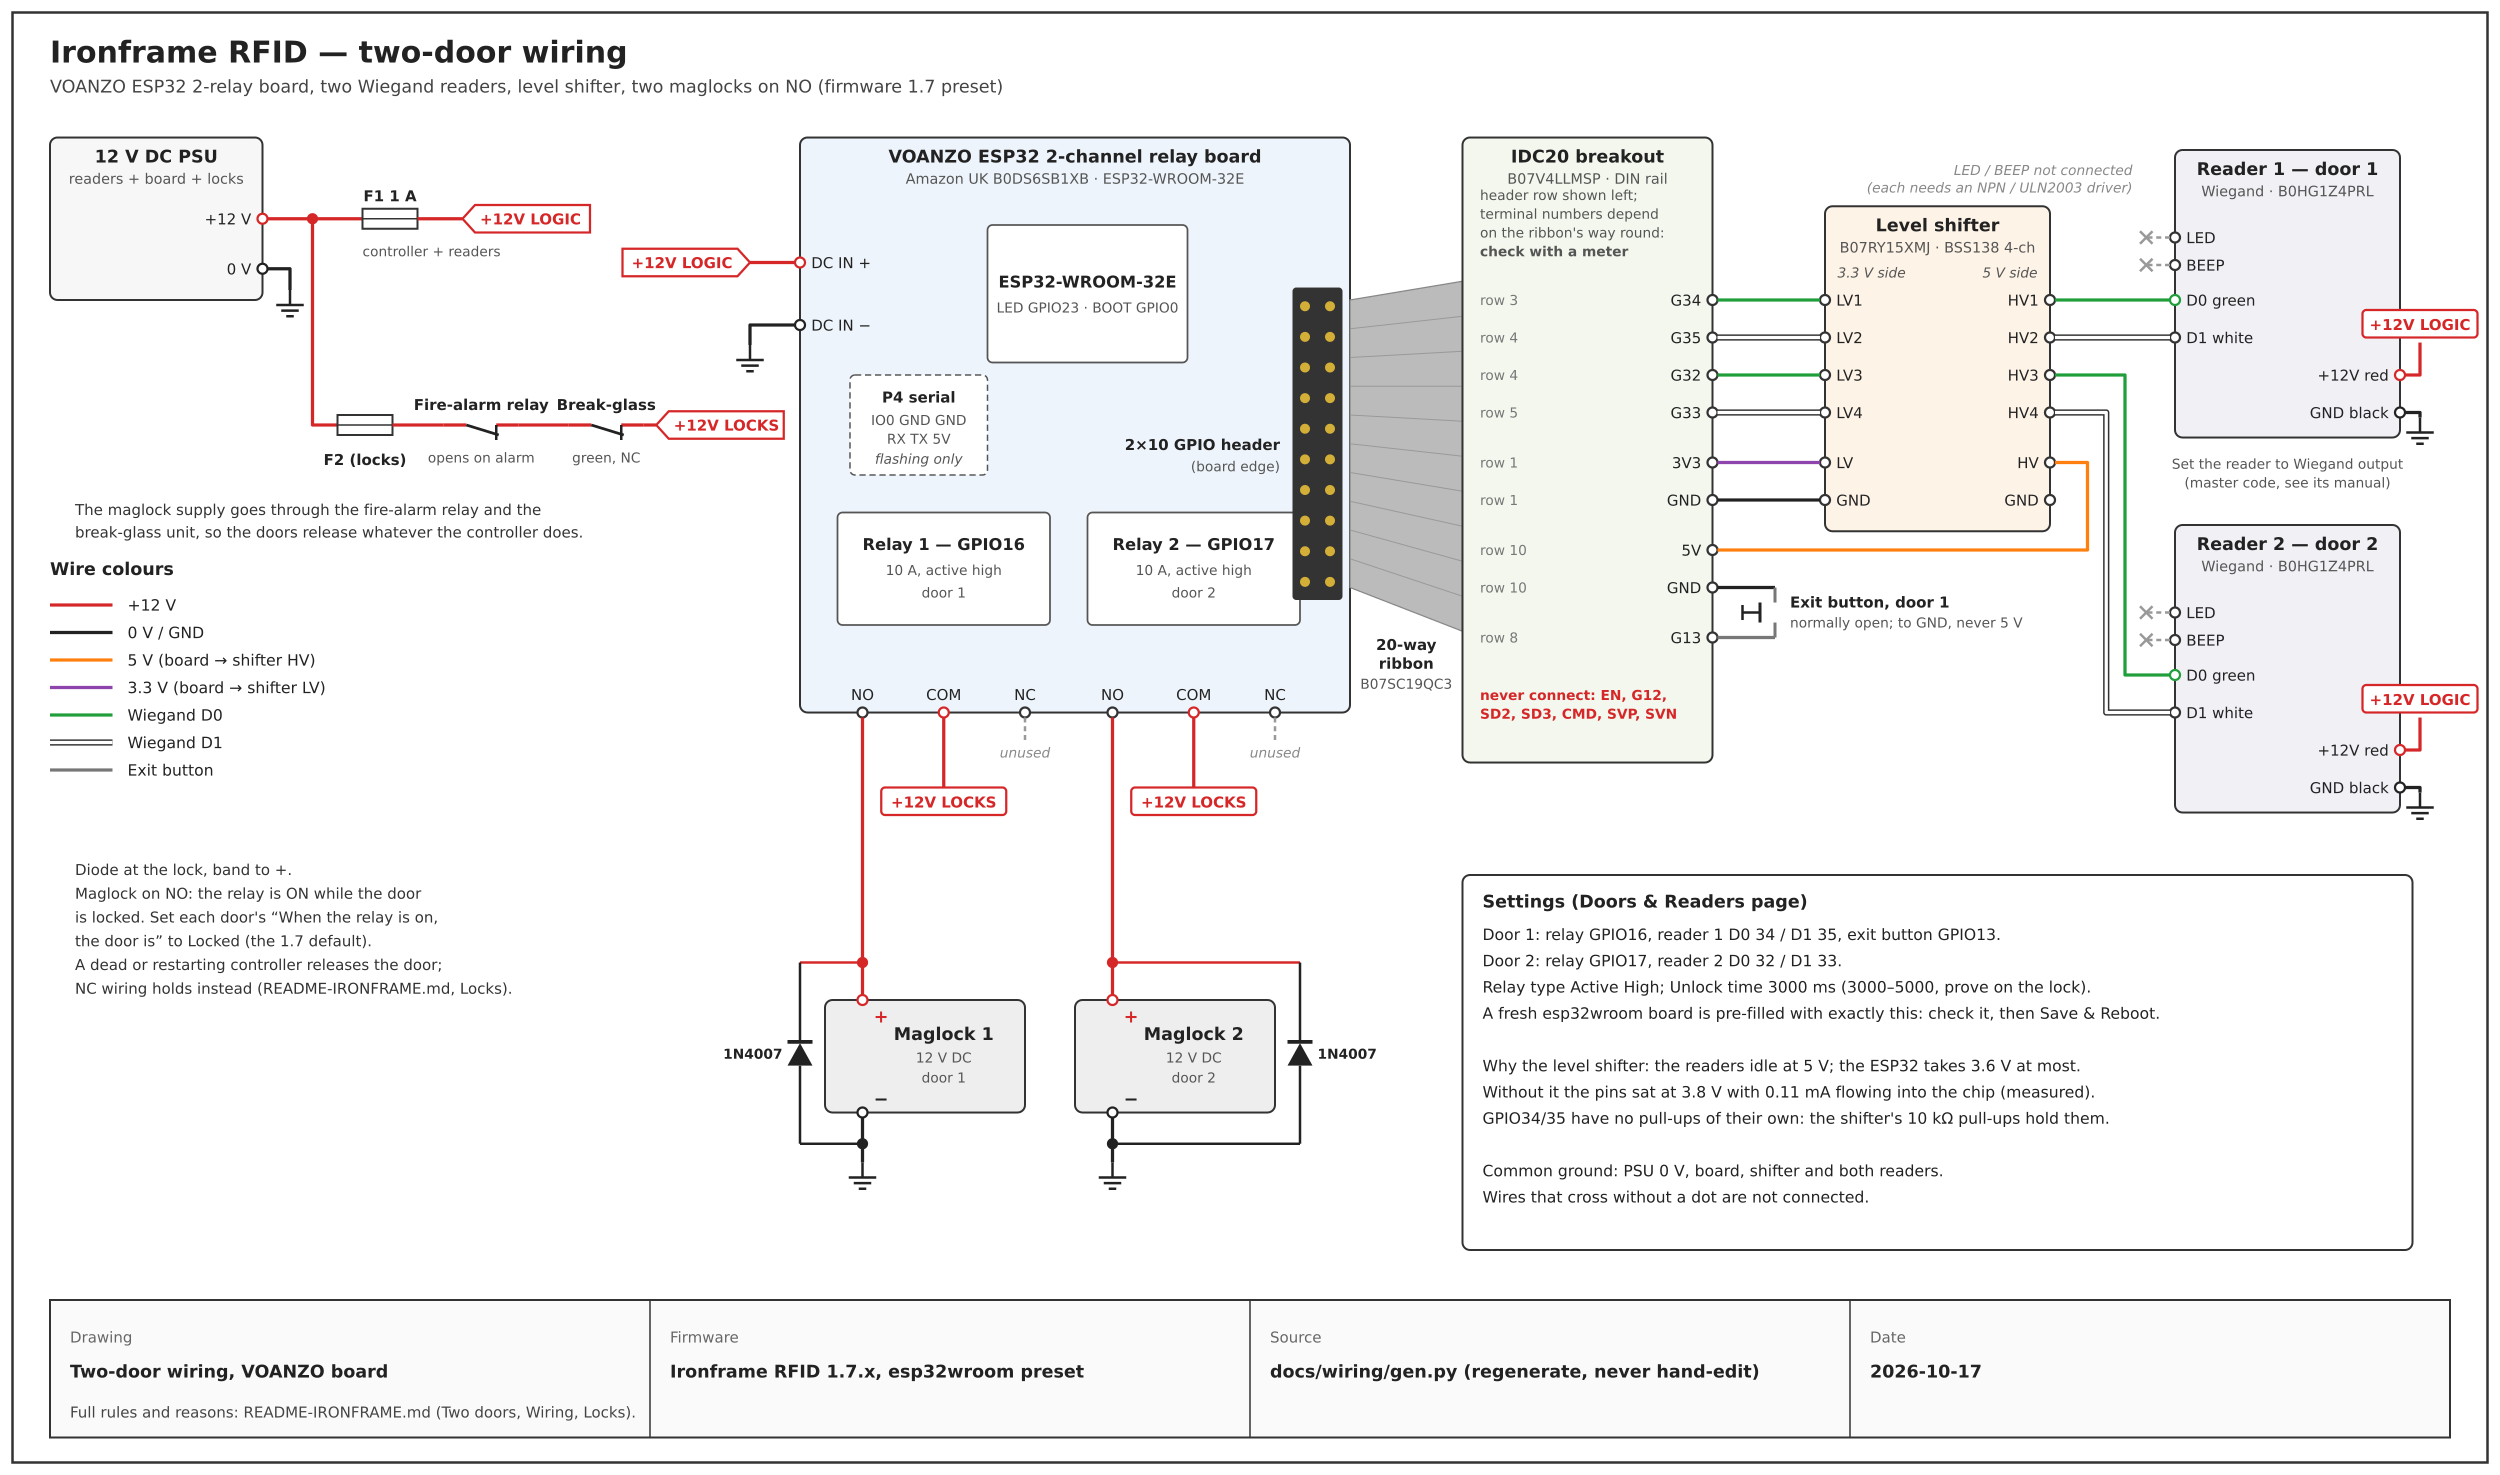
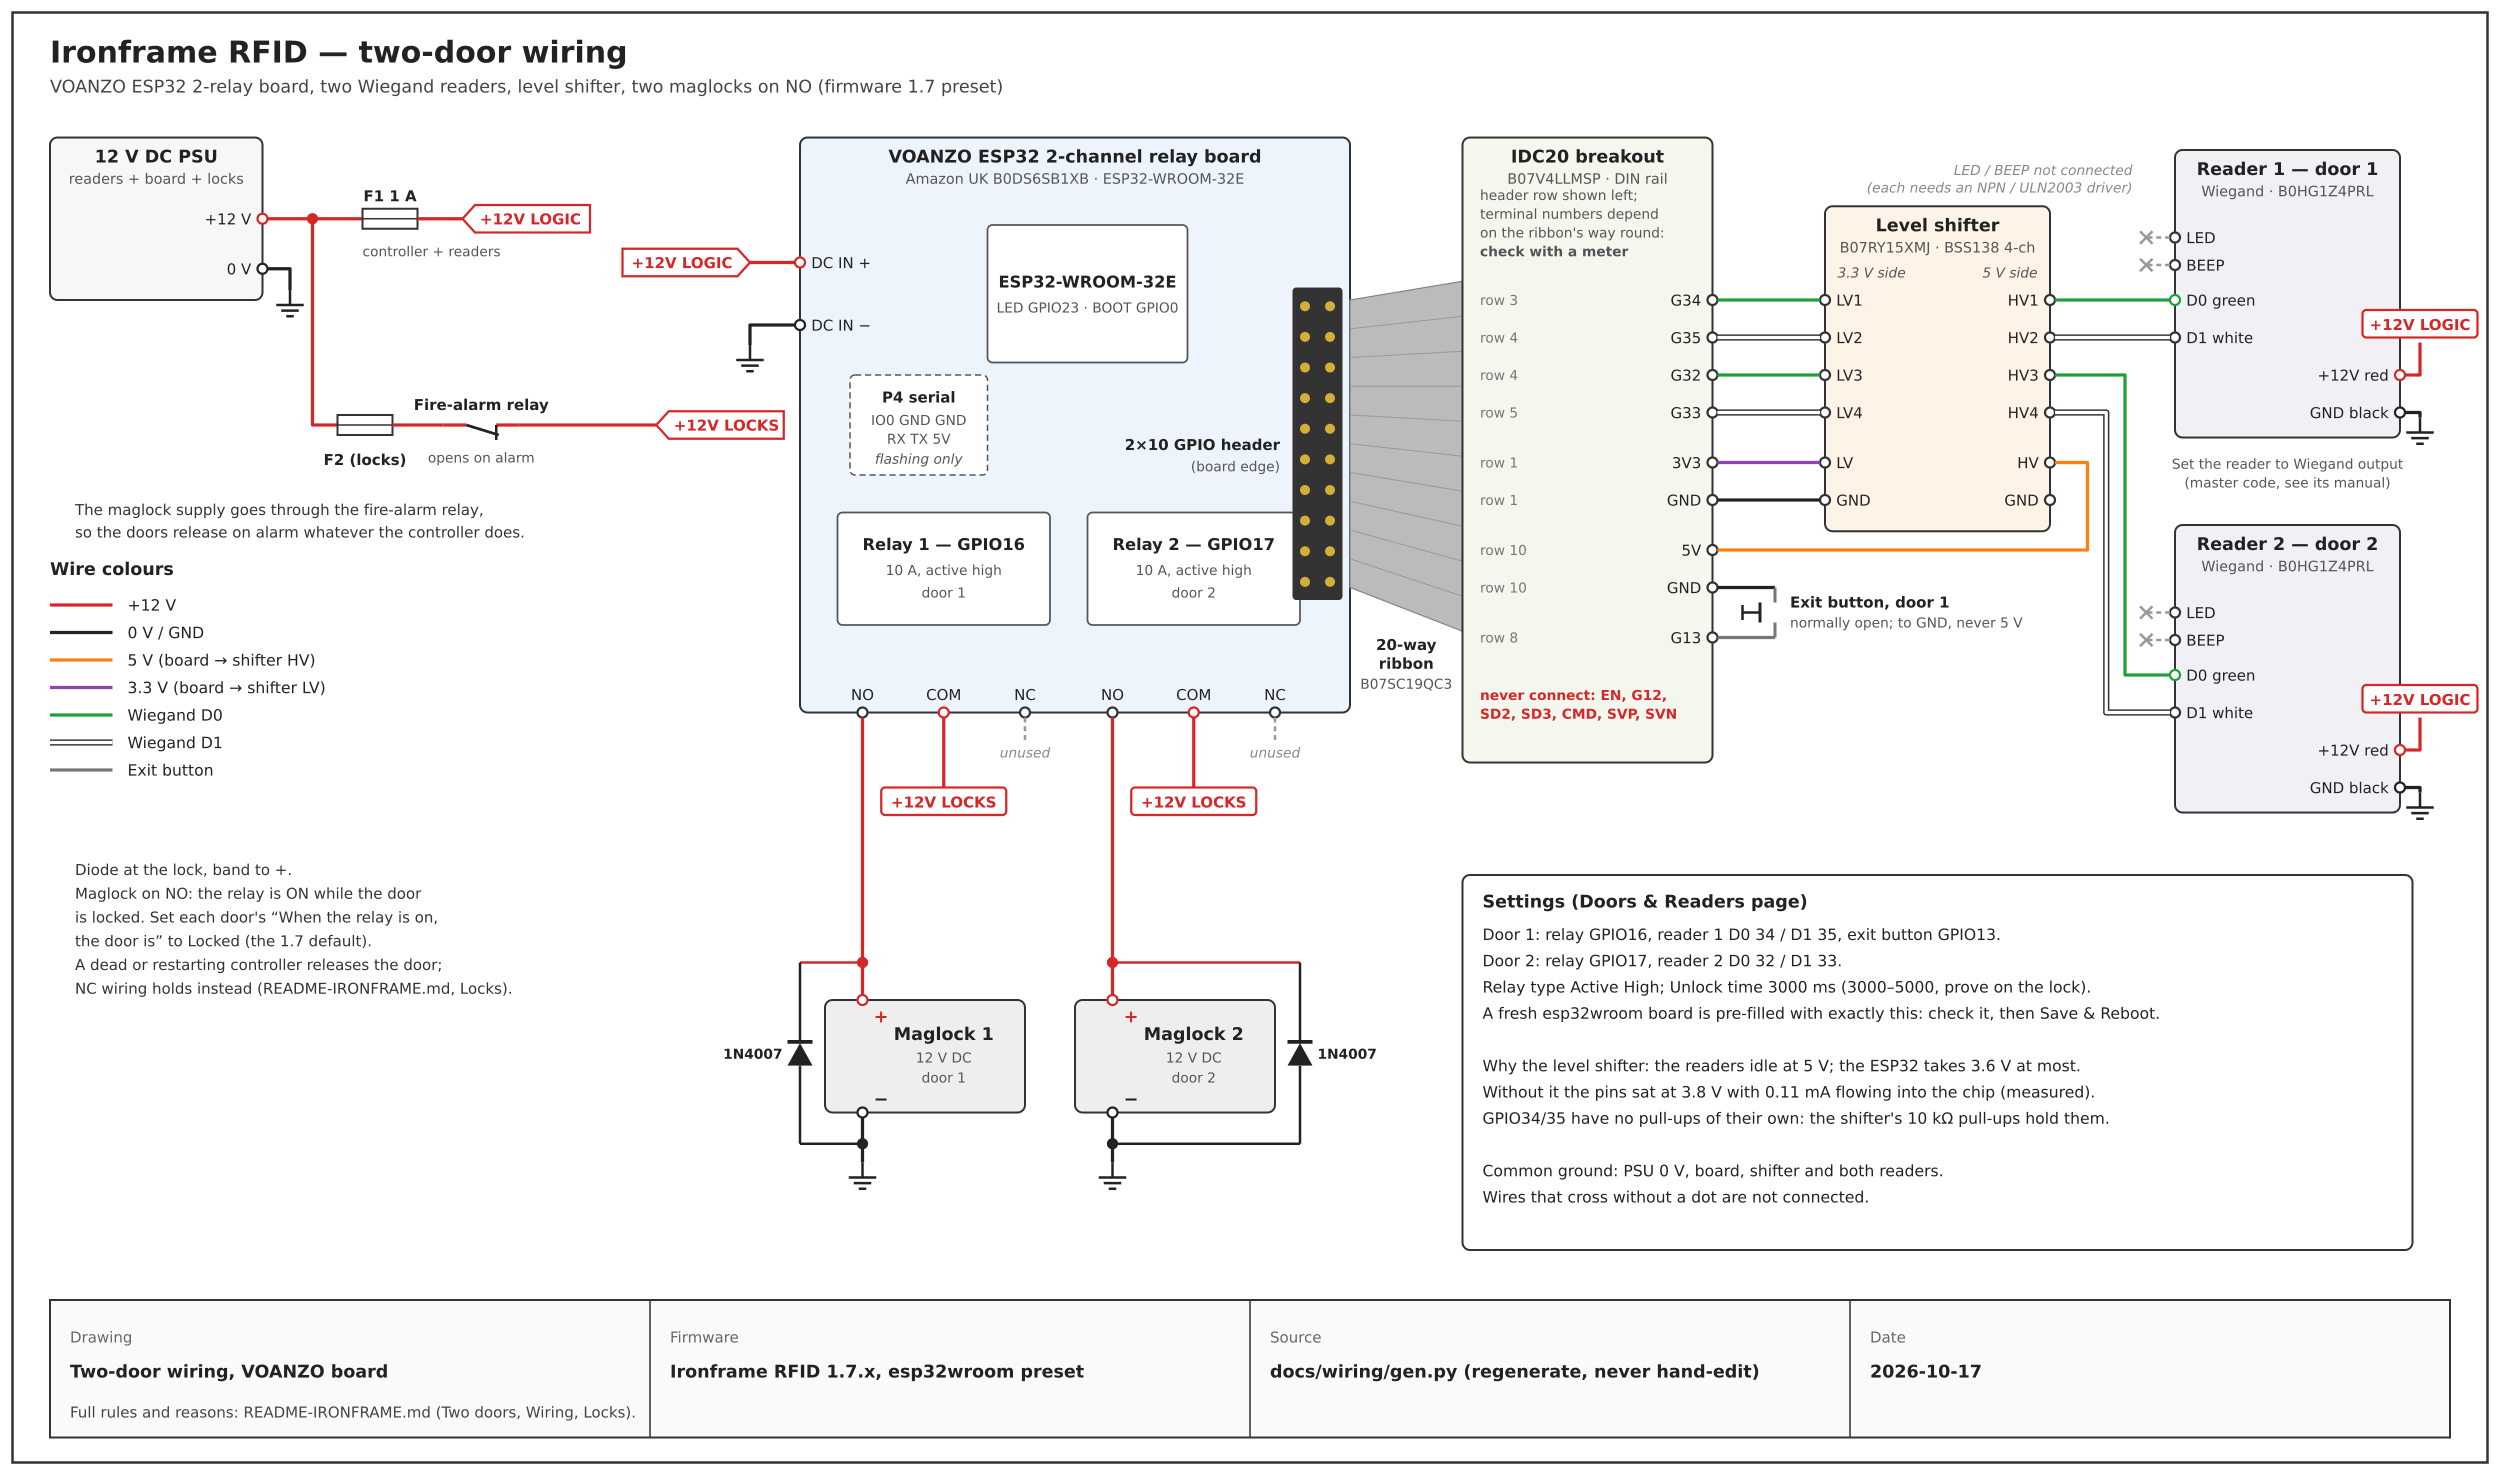
<svg xmlns="http://www.w3.org/2000/svg" width="2000" height="1180" viewBox="0 0 2000 1180" font-family="DejaVu Sans, Helvetica, Arial, sans-serif">
  <rect width="2000" height="1180" fill="#fff" />
  <rect x="10" y="10" width="1980" height="1160" fill="none" stroke="#333" stroke-width="2" />
  <text x="40" y="50" font-size="24" text-anchor="start" font-weight="bold" fill="#222">Ironframe RFID — two-door wiring</text>
  <text x="40" y="74" font-size="14" text-anchor="start" font-weight="normal" fill="#444">VOANZO ESP32 2-relay board, two Wiegand readers, level shifter, two maglocks on NO (firmware 1.7 preset)</text>
  <rect x="40" y="110" width="170" height="130" rx="6" fill="#f7f7f7" stroke="#333" stroke-width="1.6" />
  <text x="125.0" y="130" font-size="14" text-anchor="middle" font-weight="bold" fill="#222">12 V DC PSU</text>
  <text x="125.0" y="147" font-size="11.5" text-anchor="middle" font-weight="normal" fill="#555">readers + board + locks</text>
  <circle cx="210" cy="175" r="4" fill="#fff" stroke="#d62728" stroke-width="1.8" />
  <text x="201" y="179.5" font-size="12" text-anchor="end" font-weight="normal" fill="#222">+12 V</text>
  <circle cx="210" cy="215" r="4" fill="#fff" stroke="#222" stroke-width="1.8" />
  <text x="201" y="219.5" font-size="12" text-anchor="end" font-weight="normal" fill="#222">0 V</text>
  <polyline points="214,175 250,175" fill="none" stroke="#d62728" stroke-width="2.6" stroke-linejoin="round" />
  <circle cx="250" cy="175" r="4.5" fill="#d62728" />
  <polyline points="250,175 290,175" fill="none" stroke="#d62728" stroke-width="2.6" stroke-linejoin="round" />
  <rect x="290" y="167" width="44" height="16" fill="#fff" stroke="#333" stroke-width="1.6" />
  <line x1="290" y1="175" x2="334" y2="175" stroke="#333" stroke-width="1.2" />
  <text x="312" y="161" font-size="12" text-anchor="middle" font-weight="bold" fill="#222">F1 1 A</text>
  <polyline points="334,175 370,175" fill="none" stroke="#d62728" stroke-width="2.6" stroke-linejoin="round" />
  <polygon points="370,175 380,164 472.0,164 472.0,186 380,186" fill="#fff" stroke="#d62728" stroke-width="1.8" />
  <text x="384" y="179.5" font-size="12" text-anchor="start" font-weight="bold" fill="#d62728">+12V LOGIC</text>
  <text x="290" y="205" font-size="11" text-anchor="start" font-weight="normal" fill="#555">controller + readers</text>
  <polyline points="214,215 232,215 232,232" fill="none" stroke="#222" stroke-width="2.6" stroke-linejoin="round" />
  <polyline points="232,232 232,244" fill="none" stroke="#222" stroke-width="2" stroke-linejoin="round" />
  <line x1="221" y1="244.0" x2="243" y2="244.0" stroke="#222" stroke-width="2" />
  <line x1="225" y1="248.5" x2="239" y2="248.5" stroke="#222" stroke-width="2" />
  <line x1="229" y1="253.0" x2="235" y2="253.0" stroke="#222" stroke-width="2" />
  <polyline points="250,175 250,340 270,340" fill="none" stroke="#d62728" stroke-width="2.6" stroke-linejoin="round" />
  <rect x="270" y="332" width="44" height="16" fill="#fff" stroke="#333" stroke-width="1.6" />
  <line x1="270" y1="340" x2="314" y2="340" stroke="#333" stroke-width="1.2" />
  <text x="292" y="326" font-size="12" text-anchor="middle" font-weight="bold" fill="#222" />
  <text x="292" y="372" font-size="12" text-anchor="middle" font-weight="bold" fill="#222">F2 (locks)</text>
  <polyline points="314,340 355,340" fill="none" stroke="#d62728" stroke-width="2.6" stroke-linejoin="round" />
  <line x1="355" y1="340" x2="373" y2="340" stroke="#d62728" stroke-width="2.6" />
  <line x1="397" y1="340" x2="415" y2="340" stroke="#d62728" stroke-width="2.6" />
  <line x1="373" y1="340" x2="399" y2="348" stroke="#222" stroke-width="2.2" />
  <line x1="397" y1="340" x2="397" y2="352" stroke="#222" stroke-width="2" />
  <text x="385" y="328" font-size="12" text-anchor="middle" font-weight="bold" fill="#222">Fire-alarm relay</text>
  <text x="385" y="370" font-size="11" text-anchor="middle" font-weight="normal" fill="#555">opens on alarm</text>
-   <polyline points="415,340 455,340" fill="none" stroke="#d62728" stroke-width="2.6" stroke-linejoin="round" />
-   <line x1="455" y1="340" x2="473" y2="340" stroke="#d62728" stroke-width="2.6" />
-   <line x1="497" y1="340" x2="515" y2="340" stroke="#d62728" stroke-width="2.6" />
-   <line x1="473" y1="340" x2="499" y2="348" stroke="#222" stroke-width="2.2" />
-   <line x1="497" y1="340" x2="497" y2="352" stroke="#222" stroke-width="2" />
-   <text x="485" y="328" font-size="12" text-anchor="middle" font-weight="bold" fill="#222">Break-glass</text>
-   <text x="485" y="370" font-size="11" text-anchor="middle" font-weight="normal" fill="#555">green, NC</text>
-   <polyline points="515,340 525,340" fill="none" stroke="#d62728" stroke-width="2.6" stroke-linejoin="round" />
+   <polyline points="415,340 525,340" fill="none" stroke="#d62728" stroke-width="2.6" stroke-linejoin="round" />
  <polygon points="525,340 535,329 627.0,329 627.0,351 535,351" fill="#fff" stroke="#d62728" stroke-width="1.8" />
  <text x="539" y="344.5" font-size="12" text-anchor="start" font-weight="bold" fill="#d62728">+12V LOCKS</text>
-   <text x="60" y="412" font-size="12" text-anchor="start" font-weight="normal" fill="#333">The maglock supply goes through the fire-alarm relay and the</text>
-   <text x="60" y="430" font-size="12" text-anchor="start" font-weight="normal" fill="#333">break-glass unit, so the doors release whatever the controller does.</text>
+   <text x="60" y="412" font-size="12" text-anchor="start" font-weight="normal" fill="#333">The maglock supply goes through the fire-alarm relay,</text>
+   <text x="60" y="430" font-size="12" text-anchor="start" font-weight="normal" fill="#333">so the doors release on alarm whatever the controller does.</text>
  <rect x="640" y="110" width="440" height="460" rx="6" fill="#eef4fb" stroke="#333" stroke-width="1.6" />
  <text x="860.0" y="130" font-size="14" text-anchor="middle" font-weight="bold" fill="#222">VOANZO ESP32 2-channel relay board</text>
  <text x="860.0" y="147" font-size="11.5" text-anchor="middle" font-weight="normal" fill="#555">Amazon UK B0DS6SB1XB · ESP32-WROOM-32E</text>
  <circle cx="640" cy="210" r="4" fill="#fff" stroke="#d62728" stroke-width="1.8" />
  <text x="649" y="214.5" font-size="12" text-anchor="start" font-weight="normal" fill="#222">DC IN +</text>
  <circle cx="640" cy="260" r="4" fill="#fff" stroke="#222" stroke-width="1.8" />
  <text x="649" y="264.5" font-size="12" text-anchor="start" font-weight="normal" fill="#222">DC IN −</text>
  <polyline points="636,210 600,210" fill="none" stroke="#d62728" stroke-width="2.6" stroke-linejoin="round" />
  <polygon points="600,210 590,199 498.0,199 498.0,221 590,221" fill="#fff" stroke="#d62728" stroke-width="1.8" />
  <text x="586" y="214.5" font-size="12" text-anchor="end" font-weight="bold" fill="#d62728">+12V LOGIC</text>
  <polyline points="636,260 600,260 600,276" fill="none" stroke="#222" stroke-width="2.6" stroke-linejoin="round" />
  <polyline points="600,276 600,288" fill="none" stroke="#222" stroke-width="2" stroke-linejoin="round" />
  <line x1="589" y1="288.0" x2="611" y2="288.0" stroke="#222" stroke-width="2" />
  <line x1="593" y1="292.5" x2="607" y2="292.5" stroke="#222" stroke-width="2" />
  <line x1="597" y1="297.0" x2="603" y2="297.0" stroke="#222" stroke-width="2" />
  <rect x="790" y="180" width="160" height="110" rx="4" fill="#fff" stroke="#555" stroke-width="1.4" />
  <text x="870" y="230" font-size="13" text-anchor="middle" font-weight="bold" fill="#222">ESP32-WROOM-32E</text>
  <text x="870" y="250" font-size="11" text-anchor="middle" font-weight="normal" fill="#555">LED GPIO23 · BOOT GPIO0</text>
  <rect x="680" y="300" width="110" height="80" rx="4" fill="#fff" stroke="#555" stroke-width="1.2" stroke-dasharray="5 3" />
  <text x="735" y="322" font-size="12" text-anchor="middle" font-weight="bold" fill="#222">P4 serial</text>
  <text x="735" y="340" font-size="11" text-anchor="middle" font-weight="normal" fill="#555">IO0 GND GND</text>
  <text x="735" y="355" font-size="11" text-anchor="middle" font-weight="normal" fill="#555">RX TX 5V</text>
  <text x="735" y="371" font-size="11" text-anchor="middle" font-weight="normal" fill="#555" font-style="italic">flashing only</text>
  <rect x="670" y="410" width="170" height="90" rx="4" fill="#fff" stroke="#555" stroke-width="1.4" />
  <text x="755" y="440" font-size="13" text-anchor="middle" font-weight="bold" fill="#222">Relay 1 — GPIO16</text>
  <text x="755" y="460" font-size="11" text-anchor="middle" font-weight="normal" fill="#555">10 A, active high</text>
  <text x="755" y="478" font-size="11" text-anchor="middle" font-weight="normal" fill="#555">door 1</text>
  <rect x="870" y="410" width="170" height="90" rx="4" fill="#fff" stroke="#555" stroke-width="1.4" />
  <text x="955" y="440" font-size="13" text-anchor="middle" font-weight="bold" fill="#222">Relay 2 — GPIO17</text>
  <text x="955" y="460" font-size="11" text-anchor="middle" font-weight="normal" fill="#555">10 A, active high</text>
  <text x="955" y="478" font-size="11" text-anchor="middle" font-weight="normal" fill="#555">door 2</text>
  <circle cx="690" cy="570" r="4" fill="#fff" stroke="#333" stroke-width="1.8" />
  <text x="690" y="560" font-size="12" text-anchor="middle" font-weight="normal" fill="#222">NO</text>
  <circle cx="755" cy="570" r="4" fill="#fff" stroke="#d62728" stroke-width="1.8" />
  <text x="755" y="560" font-size="12" text-anchor="middle" font-weight="normal" fill="#222">COM</text>
  <circle cx="820" cy="570" r="4" fill="#fff" stroke="#333" stroke-width="1.8" />
  <text x="820" y="560" font-size="12" text-anchor="middle" font-weight="normal" fill="#222">NC</text>
  <circle cx="890" cy="570" r="4" fill="#fff" stroke="#333" stroke-width="1.8" />
  <text x="890" y="560" font-size="12" text-anchor="middle" font-weight="normal" fill="#222">NO</text>
  <circle cx="955" cy="570" r="4" fill="#fff" stroke="#d62728" stroke-width="1.8" />
  <text x="955" y="560" font-size="12" text-anchor="middle" font-weight="normal" fill="#222">COM</text>
  <circle cx="1020" cy="570" r="4" fill="#fff" stroke="#333" stroke-width="1.8" />
  <text x="1020" y="560" font-size="12" text-anchor="middle" font-weight="normal" fill="#222">NC</text>
  <rect x="1034" y="230" width="40" height="250" rx="3" fill="#333" />
  <circle cx="1044" cy="245.0" r="4" fill="#d4af37" />
  <circle cx="1064" cy="245.0" r="4" fill="#d4af37" />
  <circle cx="1044" cy="269.5" r="4" fill="#d4af37" />
  <circle cx="1064" cy="269.5" r="4" fill="#d4af37" />
  <circle cx="1044" cy="294.0" r="4" fill="#d4af37" />
  <circle cx="1064" cy="294.0" r="4" fill="#d4af37" />
  <circle cx="1044" cy="318.5" r="4" fill="#d4af37" />
  <circle cx="1064" cy="318.5" r="4" fill="#d4af37" />
  <circle cx="1044" cy="343.0" r="4" fill="#d4af37" />
  <circle cx="1064" cy="343.0" r="4" fill="#d4af37" />
  <circle cx="1044" cy="367.5" r="4" fill="#d4af37" />
  <circle cx="1064" cy="367.5" r="4" fill="#d4af37" />
  <circle cx="1044" cy="392.0" r="4" fill="#d4af37" />
  <circle cx="1064" cy="392.0" r="4" fill="#d4af37" />
  <circle cx="1044" cy="416.5" r="4" fill="#d4af37" />
  <circle cx="1064" cy="416.5" r="4" fill="#d4af37" />
  <circle cx="1044" cy="441.0" r="4" fill="#d4af37" />
  <circle cx="1064" cy="441.0" r="4" fill="#d4af37" />
  <circle cx="1044" cy="465.5" r="4" fill="#d4af37" />
  <circle cx="1064" cy="465.5" r="4" fill="#d4af37" />
  <text x="1024" y="360" font-size="12" text-anchor="end" font-weight="bold" fill="#222">2×10 GPIO header</text>
  <text x="1024" y="377" font-size="11" text-anchor="end" font-weight="normal" fill="#555">(board edge)</text>
  <polygon points="1080,240 1170,225 1170,505 1080,470" fill="#bbb" stroke="#888" stroke-width="1" />
  <line x1="1080" y1="263" x2="1170" y2="253" stroke="#999" stroke-width="0.8" />
  <line x1="1080" y1="286" x2="1170" y2="281" stroke="#999" stroke-width="0.8" />
  <line x1="1080" y1="309" x2="1170" y2="309" stroke="#999" stroke-width="0.8" />
  <line x1="1080" y1="332" x2="1170" y2="337" stroke="#999" stroke-width="0.8" />
  <line x1="1080" y1="355" x2="1170" y2="365" stroke="#999" stroke-width="0.8" />
  <line x1="1080" y1="378" x2="1170" y2="393" stroke="#999" stroke-width="0.8" />
  <line x1="1080" y1="401" x2="1170" y2="421" stroke="#999" stroke-width="0.8" />
  <line x1="1080" y1="424" x2="1170" y2="449" stroke="#999" stroke-width="0.8" />
  <line x1="1080" y1="447" x2="1170" y2="477" stroke="#999" stroke-width="0.8" />
  <text x="1125.0" y="520" font-size="12" text-anchor="middle" font-weight="bold" fill="#222">20-way</text>
  <text x="1125.0" y="535" font-size="12" text-anchor="middle" font-weight="bold" fill="#222">ribbon</text>
  <text x="1125.0" y="551" font-size="11" text-anchor="middle" font-weight="normal" fill="#555">B07SC19QC3</text>
  <rect x="1170" y="110" width="200" height="500" rx="6" fill="#f3f7ee" stroke="#333" stroke-width="1.6" />
  <text x="1270.0" y="130" font-size="14" text-anchor="middle" font-weight="bold" fill="#222">IDC20 breakout</text>
  <text x="1270.0" y="147" font-size="11.5" text-anchor="middle" font-weight="normal" fill="#555">B07V4LLMSP · DIN rail</text>
  <circle cx="1370" cy="240" r="4" fill="#fff" stroke="#333" stroke-width="1.8" />
  <text x="1361" y="244.5" font-size="12" text-anchor="end" font-weight="normal" fill="#222">G34</text>
  <text x="1184" y="244" font-size="11" text-anchor="start" font-weight="normal" fill="#777">row 3</text>
  <circle cx="1370" cy="270" r="4" fill="#fff" stroke="#333" stroke-width="1.8" />
  <text x="1361" y="274.5" font-size="12" text-anchor="end" font-weight="normal" fill="#222">G35</text>
  <text x="1184" y="274" font-size="11" text-anchor="start" font-weight="normal" fill="#777">row 4</text>
  <circle cx="1370" cy="300" r="4" fill="#fff" stroke="#333" stroke-width="1.8" />
  <text x="1361" y="304.5" font-size="12" text-anchor="end" font-weight="normal" fill="#222">G32</text>
  <text x="1184" y="304" font-size="11" text-anchor="start" font-weight="normal" fill="#777">row 4</text>
  <circle cx="1370" cy="330" r="4" fill="#fff" stroke="#333" stroke-width="1.8" />
  <text x="1361" y="334.5" font-size="12" text-anchor="end" font-weight="normal" fill="#222">G33</text>
  <text x="1184" y="334" font-size="11" text-anchor="start" font-weight="normal" fill="#777">row 5</text>
  <circle cx="1370" cy="370" r="4" fill="#fff" stroke="#333" stroke-width="1.8" />
  <text x="1361" y="374.5" font-size="12" text-anchor="end" font-weight="normal" fill="#222">3V3</text>
  <text x="1184" y="374" font-size="11" text-anchor="start" font-weight="normal" fill="#777">row 1</text>
  <circle cx="1370" cy="400" r="4" fill="#fff" stroke="#333" stroke-width="1.8" />
  <text x="1361" y="404.5" font-size="12" text-anchor="end" font-weight="normal" fill="#222">GND</text>
  <text x="1184" y="404" font-size="11" text-anchor="start" font-weight="normal" fill="#777">row 1</text>
  <circle cx="1370" cy="440" r="4" fill="#fff" stroke="#333" stroke-width="1.8" />
  <text x="1361" y="444.5" font-size="12" text-anchor="end" font-weight="normal" fill="#222">5V</text>
  <text x="1184" y="444" font-size="11" text-anchor="start" font-weight="normal" fill="#777">row 10</text>
  <circle cx="1370" cy="470" r="4" fill="#fff" stroke="#333" stroke-width="1.8" />
  <text x="1361" y="474.5" font-size="12" text-anchor="end" font-weight="normal" fill="#222">GND</text>
  <text x="1184" y="474" font-size="11" text-anchor="start" font-weight="normal" fill="#777">row 10</text>
  <circle cx="1370" cy="510" r="4" fill="#fff" stroke="#333" stroke-width="1.8" />
  <text x="1361" y="514.5" font-size="12" text-anchor="end" font-weight="normal" fill="#222">G13</text>
  <text x="1184" y="514" font-size="11" text-anchor="start" font-weight="normal" fill="#777">row 8</text>
  <text x="1184" y="160" font-size="11" text-anchor="start" font-weight="normal" fill="#555">header row shown left;</text>
  <text x="1184" y="175" font-size="11" text-anchor="start" font-weight="normal" fill="#555">terminal numbers depend</text>
  <text x="1184" y="190" font-size="11" text-anchor="start" font-weight="normal" fill="#555">on the ribbon's way round:</text>
  <text x="1184" y="205" font-size="11" text-anchor="start" font-weight="bold" fill="#555">check with a meter</text>
  <text x="1184" y="560" font-size="11" text-anchor="start" font-weight="bold" fill="#d62728">never connect: EN, G12,</text>
  <text x="1184" y="575" font-size="11" text-anchor="start" font-weight="bold" fill="#d62728">SD2, SD3, CMD, SVP, SVN</text>
  <rect x="1460" y="165" width="180" height="260" rx="6" fill="#fdf3e7" stroke="#333" stroke-width="1.6" />
  <text x="1550.0" y="185" font-size="14" text-anchor="middle" font-weight="bold" fill="#222">Level shifter</text>
  <text x="1550.0" y="202" font-size="11.5" text-anchor="middle" font-weight="normal" fill="#555">B07RY15XMJ · BSS138 4-ch</text>
  <circle cx="1460" cy="240" r="4" fill="#fff" stroke="#333" stroke-width="1.8" />
  <text x="1469" y="244.5" font-size="12" text-anchor="start" font-weight="normal" fill="#222">LV1</text>
  <circle cx="1460" cy="270" r="4" fill="#fff" stroke="#333" stroke-width="1.8" />
  <text x="1469" y="274.5" font-size="12" text-anchor="start" font-weight="normal" fill="#222">LV2</text>
  <circle cx="1460" cy="300" r="4" fill="#fff" stroke="#333" stroke-width="1.8" />
  <text x="1469" y="304.5" font-size="12" text-anchor="start" font-weight="normal" fill="#222">LV3</text>
  <circle cx="1460" cy="330" r="4" fill="#fff" stroke="#333" stroke-width="1.8" />
  <text x="1469" y="334.5" font-size="12" text-anchor="start" font-weight="normal" fill="#222">LV4</text>
  <circle cx="1460" cy="370" r="4" fill="#fff" stroke="#333" stroke-width="1.8" />
  <text x="1469" y="374.5" font-size="12" text-anchor="start" font-weight="normal" fill="#222">LV</text>
  <circle cx="1460" cy="400" r="4" fill="#fff" stroke="#333" stroke-width="1.8" />
  <text x="1469" y="404.5" font-size="12" text-anchor="start" font-weight="normal" fill="#222">GND</text>
  <circle cx="1640" cy="240" r="4" fill="#fff" stroke="#333" stroke-width="1.8" />
  <text x="1631" y="244.5" font-size="12" text-anchor="end" font-weight="normal" fill="#222">HV1</text>
  <circle cx="1640" cy="270" r="4" fill="#fff" stroke="#333" stroke-width="1.8" />
  <text x="1631" y="274.5" font-size="12" text-anchor="end" font-weight="normal" fill="#222">HV2</text>
  <circle cx="1640" cy="300" r="4" fill="#fff" stroke="#333" stroke-width="1.8" />
  <text x="1631" y="304.5" font-size="12" text-anchor="end" font-weight="normal" fill="#222">HV3</text>
  <circle cx="1640" cy="330" r="4" fill="#fff" stroke="#333" stroke-width="1.8" />
  <text x="1631" y="334.5" font-size="12" text-anchor="end" font-weight="normal" fill="#222">HV4</text>
  <circle cx="1640" cy="370" r="4" fill="#fff" stroke="#333" stroke-width="1.8" />
  <text x="1631" y="374.5" font-size="12" text-anchor="end" font-weight="normal" fill="#222">HV</text>
  <circle cx="1640" cy="400" r="4" fill="#fff" stroke="#333" stroke-width="1.8" />
  <text x="1631" y="404.5" font-size="12" text-anchor="end" font-weight="normal" fill="#222">GND</text>
  <text x="1470" y="222" font-size="11" text-anchor="start" font-weight="normal" fill="#555" font-style="italic">3.3 V side</text>
  <text x="1630" y="222" font-size="11" text-anchor="end" font-weight="normal" fill="#555" font-style="italic">5 V side</text>
  <polyline points="1374,240 1456,240" fill="none" stroke="#1f9e3a" stroke-width="2.6" stroke-linejoin="round" />
  <polyline points="1374,270 1456,270" fill="none" stroke="#333" stroke-width="5.0" stroke-linejoin="round" />
  <polyline points="1374,270 1456,270" fill="none" stroke="#fff" stroke-width="2.6" stroke-linejoin="round" />
  <polyline points="1374,300 1456,300" fill="none" stroke="#1f9e3a" stroke-width="2.6" stroke-linejoin="round" />
  <polyline points="1374,330 1456,330" fill="none" stroke="#333" stroke-width="5.0" stroke-linejoin="round" />
  <polyline points="1374,330 1456,330" fill="none" stroke="#fff" stroke-width="2.6" stroke-linejoin="round" />
  <polyline points="1374,370 1456,370" fill="none" stroke="#8e44ad" stroke-width="2.6" stroke-linejoin="round" />
  <polyline points="1374,400 1456,400" fill="none" stroke="#222" stroke-width="2.6" stroke-linejoin="round" />
  <polyline points="1374,440 1670,440 1670,370 1644,370" fill="none" stroke="#ff7f0e" stroke-width="2.6" stroke-linejoin="round" />
  <polyline points="1374,470 1420,470" fill="none" stroke="#222" stroke-width="2.6" stroke-linejoin="round" />
  <polyline points="1374,510 1420,510" fill="none" stroke="#777" stroke-width="2.6" stroke-linejoin="round" />
  <polyline points="1420,470 1420,482.0" fill="none" stroke="#777" stroke-width="2.4" stroke-linejoin="round" />
  <polyline points="1420,498.0 1420,510" fill="none" stroke="#777" stroke-width="2.4" stroke-linejoin="round" />
  <line x1="1408" y1="482.0" x2="1408" y2="498.0" stroke="#222" stroke-width="2.4" />
  <line x1="1408" y1="490.0" x2="1394" y2="490.0" stroke="#222" stroke-width="2" />
  <line x1="1394" y1="484.0" x2="1394" y2="496.0" stroke="#222" stroke-width="2" />
  <text x="1432" y="486.0" font-size="12" text-anchor="start" font-weight="bold" fill="#222">Exit button, door 1</text>
  <text x="1432" y="502.0" font-size="11" text-anchor="start" font-weight="normal" fill="#555">normally open; to GND, never 5 V</text>
  <rect x="1740" y="120" width="180" height="230" rx="6" fill="#f0f0f5" stroke="#333" stroke-width="1.6" />
  <text x="1830.0" y="140" font-size="14" text-anchor="middle" font-weight="bold" fill="#222">Reader 1 — door 1</text>
  <text x="1830.0" y="157" font-size="11.5" text-anchor="middle" font-weight="normal" fill="#555">Wiegand · B0HG1Z4PRL</text>
  <circle cx="1740" cy="190" r="4" fill="#fff" stroke="#333" stroke-width="1.8" />
  <text x="1749" y="194.5" font-size="12" text-anchor="start" font-weight="normal" fill="#222">LED</text>
  <circle cx="1740" cy="212" r="4" fill="#fff" stroke="#333" stroke-width="1.8" />
  <text x="1749" y="216.5" font-size="12" text-anchor="start" font-weight="normal" fill="#222">BEEP</text>
  <circle cx="1740" cy="240" r="4" fill="#fff" stroke="#1f9e3a" stroke-width="1.8" />
  <text x="1749" y="244.5" font-size="12" text-anchor="start" font-weight="normal" fill="#222">D0 green</text>
  <circle cx="1740" cy="270" r="4" fill="#fff" stroke="#333" stroke-width="1.8" />
  <text x="1749" y="274.5" font-size="12" text-anchor="start" font-weight="normal" fill="#222">D1 white</text>
  <circle cx="1920" cy="300" r="4" fill="#fff" stroke="#d62728" stroke-width="1.8" />
  <text x="1911" y="304.5" font-size="12" text-anchor="end" font-weight="normal" fill="#222">+12V red</text>
  <circle cx="1920" cy="330" r="4" fill="#fff" stroke="#222" stroke-width="1.8" />
  <text x="1911" y="334.5" font-size="12" text-anchor="end" font-weight="normal" fill="#222">GND black</text>
  <polyline points="1644,240 1736,240" fill="none" stroke="#1f9e3a" stroke-width="2.6" stroke-linejoin="round" />
  <polyline points="1644,270 1736,270" fill="none" stroke="#333" stroke-width="5.0" stroke-linejoin="round" />
  <polyline points="1644,270 1736,270" fill="none" stroke="#fff" stroke-width="2.6" stroke-linejoin="round" />
  <rect x="1740" y="420" width="180" height="230" rx="6" fill="#f0f0f5" stroke="#333" stroke-width="1.6" />
  <text x="1830.0" y="440" font-size="14" text-anchor="middle" font-weight="bold" fill="#222">Reader 2 — door 2</text>
  <text x="1830.0" y="457" font-size="11.5" text-anchor="middle" font-weight="normal" fill="#555">Wiegand · B0HG1Z4PRL</text>
  <circle cx="1740" cy="490" r="4" fill="#fff" stroke="#333" stroke-width="1.8" />
  <text x="1749" y="494.5" font-size="12" text-anchor="start" font-weight="normal" fill="#222">LED</text>
  <circle cx="1740" cy="512" r="4" fill="#fff" stroke="#333" stroke-width="1.8" />
  <text x="1749" y="516.5" font-size="12" text-anchor="start" font-weight="normal" fill="#222">BEEP</text>
  <circle cx="1740" cy="540" r="4" fill="#fff" stroke="#1f9e3a" stroke-width="1.8" />
  <text x="1749" y="544.5" font-size="12" text-anchor="start" font-weight="normal" fill="#222">D0 green</text>
  <circle cx="1740" cy="570" r="4" fill="#fff" stroke="#333" stroke-width="1.8" />
  <text x="1749" y="574.5" font-size="12" text-anchor="start" font-weight="normal" fill="#222">D1 white</text>
  <circle cx="1920" cy="600" r="4" fill="#fff" stroke="#d62728" stroke-width="1.8" />
  <text x="1911" y="604.5" font-size="12" text-anchor="end" font-weight="normal" fill="#222">+12V red</text>
  <circle cx="1920" cy="630" r="4" fill="#fff" stroke="#222" stroke-width="1.8" />
  <text x="1911" y="634.5" font-size="12" text-anchor="end" font-weight="normal" fill="#222">GND black</text>
  <polyline points="1644,300 1700,300 1700,540 1736,540" fill="none" stroke="#1f9e3a" stroke-width="2.6" stroke-linejoin="round" />
  <polyline points="1644,330 1685,330 1685,570 1736,570" fill="none" stroke="#333" stroke-width="5.0" stroke-linejoin="round" />
  <polyline points="1644,330 1685,330 1685,570 1736,570" fill="none" stroke="#fff" stroke-width="2.6" stroke-linejoin="round" />
  <line x1="1736" y1="190" x2="1718" y2="190" stroke="#999" stroke-width="2" stroke-dasharray="4 3" />
  <path d="M1712,185 l10,10 M1712,195 l10,-10" stroke="#999" stroke-width="2" />
  <line x1="1736" y1="212" x2="1718" y2="212" stroke="#999" stroke-width="2" stroke-dasharray="4 3" />
  <path d="M1712,207 l10,10 M1712,217 l10,-10" stroke="#999" stroke-width="2" />
  <line x1="1736" y1="490" x2="1718" y2="490" stroke="#999" stroke-width="2" stroke-dasharray="4 3" />
  <path d="M1712,485 l10,10 M1712,495 l10,-10" stroke="#999" stroke-width="2" />
  <line x1="1736" y1="512" x2="1718" y2="512" stroke="#999" stroke-width="2" stroke-dasharray="4 3" />
  <path d="M1712,507 l10,10 M1712,517 l10,-10" stroke="#999" stroke-width="2" />
  <text x="1706" y="140" font-size="11" text-anchor="end" font-weight="normal" fill="#888" font-style="italic">LED / BEEP not connected</text>
  <text x="1706" y="154" font-size="11" text-anchor="end" font-weight="normal" fill="#888" font-style="italic">(each needs an NPN / ULN2003 driver)</text>
  <polyline points="1924,300 1936,300 1936,274" fill="none" stroke="#d62728" stroke-width="2.6" stroke-linejoin="round" />
  <rect x="1890.0" y="248" width="92.0" height="22" rx="3" fill="#fff" stroke="#d62728" stroke-width="1.8" />
  <text x="1936" y="264" font-size="12" text-anchor="middle" font-weight="bold" fill="#d62728">+12V LOGIC</text>
  <polyline points="1924,330 1936,330 1936,334" fill="none" stroke="#222" stroke-width="2.6" stroke-linejoin="round" />
  <polyline points="1936,334 1936,346" fill="none" stroke="#222" stroke-width="2" stroke-linejoin="round" />
  <line x1="1925" y1="346.0" x2="1947" y2="346.0" stroke="#222" stroke-width="2" />
  <line x1="1929" y1="350.5" x2="1943" y2="350.5" stroke="#222" stroke-width="2" />
  <line x1="1933" y1="355.0" x2="1939" y2="355.0" stroke="#222" stroke-width="2" />
  <polyline points="1924,600 1936,600 1936,574" fill="none" stroke="#d62728" stroke-width="2.6" stroke-linejoin="round" />
  <rect x="1890.0" y="548" width="92.0" height="22" rx="3" fill="#fff" stroke="#d62728" stroke-width="1.8" />
  <text x="1936" y="564" font-size="12" text-anchor="middle" font-weight="bold" fill="#d62728">+12V LOGIC</text>
  <polyline points="1924,630 1936,630 1936,634" fill="none" stroke="#222" stroke-width="2.6" stroke-linejoin="round" />
  <polyline points="1936,634 1936,646" fill="none" stroke="#222" stroke-width="2" stroke-linejoin="round" />
  <line x1="1925" y1="646.0" x2="1947" y2="646.0" stroke="#222" stroke-width="2" />
  <line x1="1929" y1="650.5" x2="1943" y2="650.5" stroke="#222" stroke-width="2" />
  <line x1="1933" y1="655.0" x2="1939" y2="655.0" stroke="#222" stroke-width="2" />
  <text x="1830.0" y="375" font-size="11" text-anchor="middle" font-weight="normal" fill="#555">Set the reader to Wiegand output</text>
  <text x="1830.0" y="390" font-size="11" text-anchor="middle" font-weight="normal" fill="#555">(master code, see its manual)</text>
  <polyline points="755,574 755,630" fill="none" stroke="#d62728" stroke-width="2.6" stroke-linejoin="round" />
  <rect x="705" y="630" width="100" height="22" rx="3" fill="#fff" stroke="#d62728" stroke-width="1.8" />
  <text x="755" y="646" font-size="12" text-anchor="middle" font-weight="bold" fill="#d62728">+12V LOCKS</text>
  <line x1="820" y1="574" x2="820" y2="592" stroke="#999" stroke-width="2" stroke-dasharray="4 3" />
  <text x="820" y="606" font-size="11" text-anchor="middle" font-weight="normal" fill="#888" font-style="italic">unused</text>
  <rect x="660" y="800" width="160" height="90" rx="6" fill="#eee" stroke="#333" stroke-width="1.6" />
  <text x="755" y="832" font-size="14" text-anchor="middle" font-weight="bold" fill="#222">Maglock 1</text>
  <text x="755" y="850" font-size="11" text-anchor="middle" font-weight="normal" fill="#555">12 V DC</text>
  <text x="755" y="866" font-size="11" text-anchor="middle" font-weight="normal" fill="#555">door 1</text>
  <polyline points="690,574 690,796" fill="none" stroke="#d62728" stroke-width="2.6" stroke-linejoin="round" />
  <circle cx="690" cy="800" r="4" fill="#fff" stroke="#d62728" stroke-width="1.8" />
  <text x="690" y="820" font-size="12" text-anchor="middle" font-weight="normal" fill="#222" />
  <text x="699" y="818" font-size="14" text-anchor="start" font-weight="bold" fill="#d62728">+</text>
  <circle cx="690" cy="890" r="4" fill="#fff" stroke="#222" stroke-width="1.8" />
  <text x="690" y="910" font-size="12" text-anchor="middle" font-weight="normal" fill="#222" />
  <text x="699" y="884" font-size="14" text-anchor="start" font-weight="bold" fill="#222">−</text>
  <polyline points="690,894 690,930" fill="none" stroke="#222" stroke-width="2.6" stroke-linejoin="round" />
  <polyline points="690,930 690,942" fill="none" stroke="#222" stroke-width="2" stroke-linejoin="round" />
  <line x1="679" y1="942.0" x2="701" y2="942.0" stroke="#222" stroke-width="2" />
  <line x1="683" y1="946.5" x2="697" y2="946.5" stroke="#222" stroke-width="2" />
  <line x1="687" y1="951.0" x2="693" y2="951.0" stroke="#222" stroke-width="2" />
  <polyline points="690,770 640,770" fill="none" stroke="#d62728" stroke-width="2" stroke-linejoin="round" />
  <circle cx="690" cy="770" r="4.5" fill="#d62728" />
  <polyline points="640,770 640,832.5" fill="none" stroke="#222" stroke-width="2" stroke-linejoin="round" />
  <polyline points="640,852.5 640,915" fill="none" stroke="#222" stroke-width="2" stroke-linejoin="round" />
  <polygon points="630,852.5 650,852.5 640,834.5" fill="#222" />
  <line x1="630" y1="833.5" x2="650" y2="833.5" stroke="#222" stroke-width="3" />
  <text x="626" y="846.5" font-size="11.5" text-anchor="end" font-weight="bold" fill="#222" />
  <polyline points="640,915 690,915" fill="none" stroke="#222" stroke-width="2" stroke-linejoin="round" />
  <circle cx="690" cy="915" r="4.5" fill="#222" />
  <text x="626" y="847" font-size="11" text-anchor="end" font-weight="bold" fill="#222">1N4007</text>
  <polyline points="955,574 955,630" fill="none" stroke="#d62728" stroke-width="2.6" stroke-linejoin="round" />
  <rect x="905" y="630" width="100" height="22" rx="3" fill="#fff" stroke="#d62728" stroke-width="1.8" />
  <text x="955" y="646" font-size="12" text-anchor="middle" font-weight="bold" fill="#d62728">+12V LOCKS</text>
  <line x1="1020" y1="574" x2="1020" y2="592" stroke="#999" stroke-width="2" stroke-dasharray="4 3" />
  <text x="1020" y="606" font-size="11" text-anchor="middle" font-weight="normal" fill="#888" font-style="italic">unused</text>
  <rect x="860" y="800" width="160" height="90" rx="6" fill="#eee" stroke="#333" stroke-width="1.6" />
  <text x="955" y="832" font-size="14" text-anchor="middle" font-weight="bold" fill="#222">Maglock 2</text>
  <text x="955" y="850" font-size="11" text-anchor="middle" font-weight="normal" fill="#555">12 V DC</text>
  <text x="955" y="866" font-size="11" text-anchor="middle" font-weight="normal" fill="#555">door 2</text>
  <polyline points="890,574 890,796" fill="none" stroke="#d62728" stroke-width="2.6" stroke-linejoin="round" />
  <circle cx="890" cy="800" r="4" fill="#fff" stroke="#d62728" stroke-width="1.8" />
  <text x="890" y="820" font-size="12" text-anchor="middle" font-weight="normal" fill="#222" />
  <text x="899" y="818" font-size="14" text-anchor="start" font-weight="bold" fill="#d62728">+</text>
  <circle cx="890" cy="890" r="4" fill="#fff" stroke="#222" stroke-width="1.8" />
  <text x="890" y="910" font-size="12" text-anchor="middle" font-weight="normal" fill="#222" />
  <text x="899" y="884" font-size="14" text-anchor="start" font-weight="bold" fill="#222">−</text>
  <polyline points="890,894 890,930" fill="none" stroke="#222" stroke-width="2.6" stroke-linejoin="round" />
  <polyline points="890,930 890,942" fill="none" stroke="#222" stroke-width="2" stroke-linejoin="round" />
  <line x1="879" y1="942.0" x2="901" y2="942.0" stroke="#222" stroke-width="2" />
  <line x1="883" y1="946.5" x2="897" y2="946.5" stroke="#222" stroke-width="2" />
  <line x1="887" y1="951.0" x2="893" y2="951.0" stroke="#222" stroke-width="2" />
  <polyline points="890,770 1040,770" fill="none" stroke="#d62728" stroke-width="2" stroke-linejoin="round" />
  <circle cx="890" cy="770" r="4.5" fill="#d62728" />
  <polyline points="1040,770 1040,832.5" fill="none" stroke="#222" stroke-width="2" stroke-linejoin="round" />
  <polyline points="1040,852.5 1040,915" fill="none" stroke="#222" stroke-width="2" stroke-linejoin="round" />
  <polygon points="1030,852.5 1050,852.5 1040,834.5" fill="#222" />
  <line x1="1030" y1="833.5" x2="1050" y2="833.5" stroke="#222" stroke-width="3" />
  <text x="1026" y="846.5" font-size="11.5" text-anchor="end" font-weight="bold" fill="#222" />
  <polyline points="1040,915 890,915" fill="none" stroke="#222" stroke-width="2" stroke-linejoin="round" />
  <circle cx="890" cy="915" r="4.5" fill="#222" />
  <text x="1054" y="847" font-size="11" text-anchor="start" font-weight="bold" fill="#222">1N4007</text>
  <text x="60" y="700" font-size="12" text-anchor="start" font-weight="normal" fill="#333">Diode at the lock, band to +.</text>
  <text x="60" y="719" font-size="12" text-anchor="start" font-weight="normal" fill="#333">Maglock on NO: the relay is ON while the door</text>
  <text x="60" y="738" font-size="12" text-anchor="start" font-weight="normal" fill="#333">is locked. Set each door's “When the relay is on,</text>
  <text x="60" y="757" font-size="12" text-anchor="start" font-weight="normal" fill="#333">the door is” to Locked (the 1.7 default).</text>
  <text x="60" y="776" font-size="12" text-anchor="start" font-weight="normal" fill="#333">A dead or restarting controller releases the door;</text>
  <text x="60" y="795" font-size="12" text-anchor="start" font-weight="normal" fill="#333">NC wiring holds instead (README-IRONFRAME.md, Locks).</text>
  <rect x="1170" y="700" width="760" height="300" rx="6" fill="#fff" stroke="#333" stroke-width="1.6" />
  <text x="1186" y="726" font-size="14" text-anchor="start" font-weight="bold" fill="#222">Settings (Doors &amp; Readers page)</text>
  <text x="1186" y="752" font-size="12.5" text-anchor="start" font-weight="normal" fill="#222">Door 1: relay GPIO16, reader 1 D0 34 / D1 35, exit button GPIO13.</text>
  <text x="1186" y="773" font-size="12.5" text-anchor="start" font-weight="normal" fill="#222">Door 2: relay GPIO17, reader 2 D0 32 / D1 33.</text>
  <text x="1186" y="794" font-size="12.5" text-anchor="start" font-weight="normal" fill="#222">Relay type Active High; Unlock time 3000 ms (3000–5000, prove on the lock).</text>
  <text x="1186" y="815" font-size="12.5" text-anchor="start" font-weight="normal" fill="#222">A fresh esp32wroom board is pre-filled with exactly this: check it, then Save &amp; Reboot.</text>
  <text x="1186" y="836" font-size="12.5" text-anchor="start" font-weight="normal" fill="#222" />
  <text x="1186" y="857" font-size="12.5" text-anchor="start" font-weight="normal" fill="#222">Why the level shifter: the readers idle at 5 V; the ESP32 takes 3.6 V at most.</text>
  <text x="1186" y="878" font-size="12.5" text-anchor="start" font-weight="normal" fill="#222">Without it the pins sat at 3.8 V with 0.11 mA flowing into the chip (measured).</text>
  <text x="1186" y="899" font-size="12.5" text-anchor="start" font-weight="normal" fill="#222">GPIO34/35 have no pull-ups of their own: the shifter's 10 kΩ pull-ups hold them.</text>
  <text x="1186" y="920" font-size="12.5" text-anchor="start" font-weight="normal" fill="#222" />
  <text x="1186" y="941" font-size="12.5" text-anchor="start" font-weight="normal" fill="#222">Common ground: PSU 0 V, board, shifter and both readers.</text>
  <text x="1186" y="962" font-size="12.5" text-anchor="start" font-weight="normal" fill="#222">Wires that cross without a dot are not connected.</text>
  <text x="40" y="460" font-size="14" text-anchor="start" font-weight="bold" fill="#222">Wire colours</text>
  <polyline points="40,484 90,484" fill="none" stroke="#d62728" stroke-width="2.6" stroke-linejoin="round" />
  <text x="102" y="488.5" font-size="12.5" text-anchor="start" font-weight="normal" fill="#222">+12 V</text>
  <polyline points="40,506 90,506" fill="none" stroke="#222" stroke-width="2.6" stroke-linejoin="round" />
  <text x="102" y="510.5" font-size="12.5" text-anchor="start" font-weight="normal" fill="#222">0 V / GND</text>
  <polyline points="40,528 90,528" fill="none" stroke="#ff7f0e" stroke-width="2.6" stroke-linejoin="round" />
  <text x="102" y="532.5" font-size="12.5" text-anchor="start" font-weight="normal" fill="#222">5 V (board → shifter HV)</text>
  <polyline points="40,550 90,550" fill="none" stroke="#8e44ad" stroke-width="2.6" stroke-linejoin="round" />
  <text x="102" y="554.5" font-size="12.5" text-anchor="start" font-weight="normal" fill="#222">3.3 V (board → shifter LV)</text>
  <polyline points="40,572 90,572" fill="none" stroke="#1f9e3a" stroke-width="2.6" stroke-linejoin="round" />
  <text x="102" y="576.5" font-size="12.5" text-anchor="start" font-weight="normal" fill="#222">Wiegand D0</text>
  <polyline points="40,594 90,594" fill="none" stroke="#333" stroke-width="5.0" stroke-linejoin="round" />
  <polyline points="40,594 90,594" fill="none" stroke="#fff" stroke-width="2.6" stroke-linejoin="round" />
  <text x="102" y="598.5" font-size="12.5" text-anchor="start" font-weight="normal" fill="#222">Wiegand D1</text>
  <polyline points="40,616 90,616" fill="none" stroke="#777" stroke-width="2.6" stroke-linejoin="round" />
  <text x="102" y="620.5" font-size="12.5" text-anchor="start" font-weight="normal" fill="#222">Exit button</text>
  <rect x="40" y="1040" width="1920" height="110" fill="#fafafa" stroke="#333" stroke-width="1.6" />
  <text x="56.0" y="1074" font-size="12" text-anchor="start" font-weight="normal" fill="#666">Drawing</text>
  <text x="56.0" y="1102" font-size="14" text-anchor="start" font-weight="bold" fill="#222">Two-door wiring, VOANZO board</text>
  <line x1="520.0" y1="1040" x2="520.0" y2="1150" stroke="#333" stroke-width="1.2" />
  <text x="536.0" y="1074" font-size="12" text-anchor="start" font-weight="normal" fill="#666">Firmware</text>
  <text x="536.0" y="1102" font-size="14" text-anchor="start" font-weight="bold" fill="#222">Ironframe RFID 1.7.x, esp32wroom preset</text>
  <line x1="1000.0" y1="1040" x2="1000.0" y2="1150" stroke="#333" stroke-width="1.2" />
  <text x="1016.0" y="1074" font-size="12" text-anchor="start" font-weight="normal" fill="#666">Source</text>
  <text x="1016.0" y="1102" font-size="14" text-anchor="start" font-weight="bold" fill="#222">docs/wiring/gen.py (regenerate, never hand-edit)</text>
  <line x1="1480.0" y1="1040" x2="1480.0" y2="1150" stroke="#333" stroke-width="1.2" />
  <text x="1496.0" y="1074" font-size="12" text-anchor="start" font-weight="normal" fill="#666">Date</text>
  <text x="1496.0" y="1102" font-size="14" text-anchor="start" font-weight="bold" fill="#222">2026-10-17</text>
  <text x="56" y="1134" font-size="12" text-anchor="start" font-weight="normal" fill="#444">Full rules and reasons: README-IRONFRAME.md (Two doors, Wiring, Locks).</text>
</svg>
